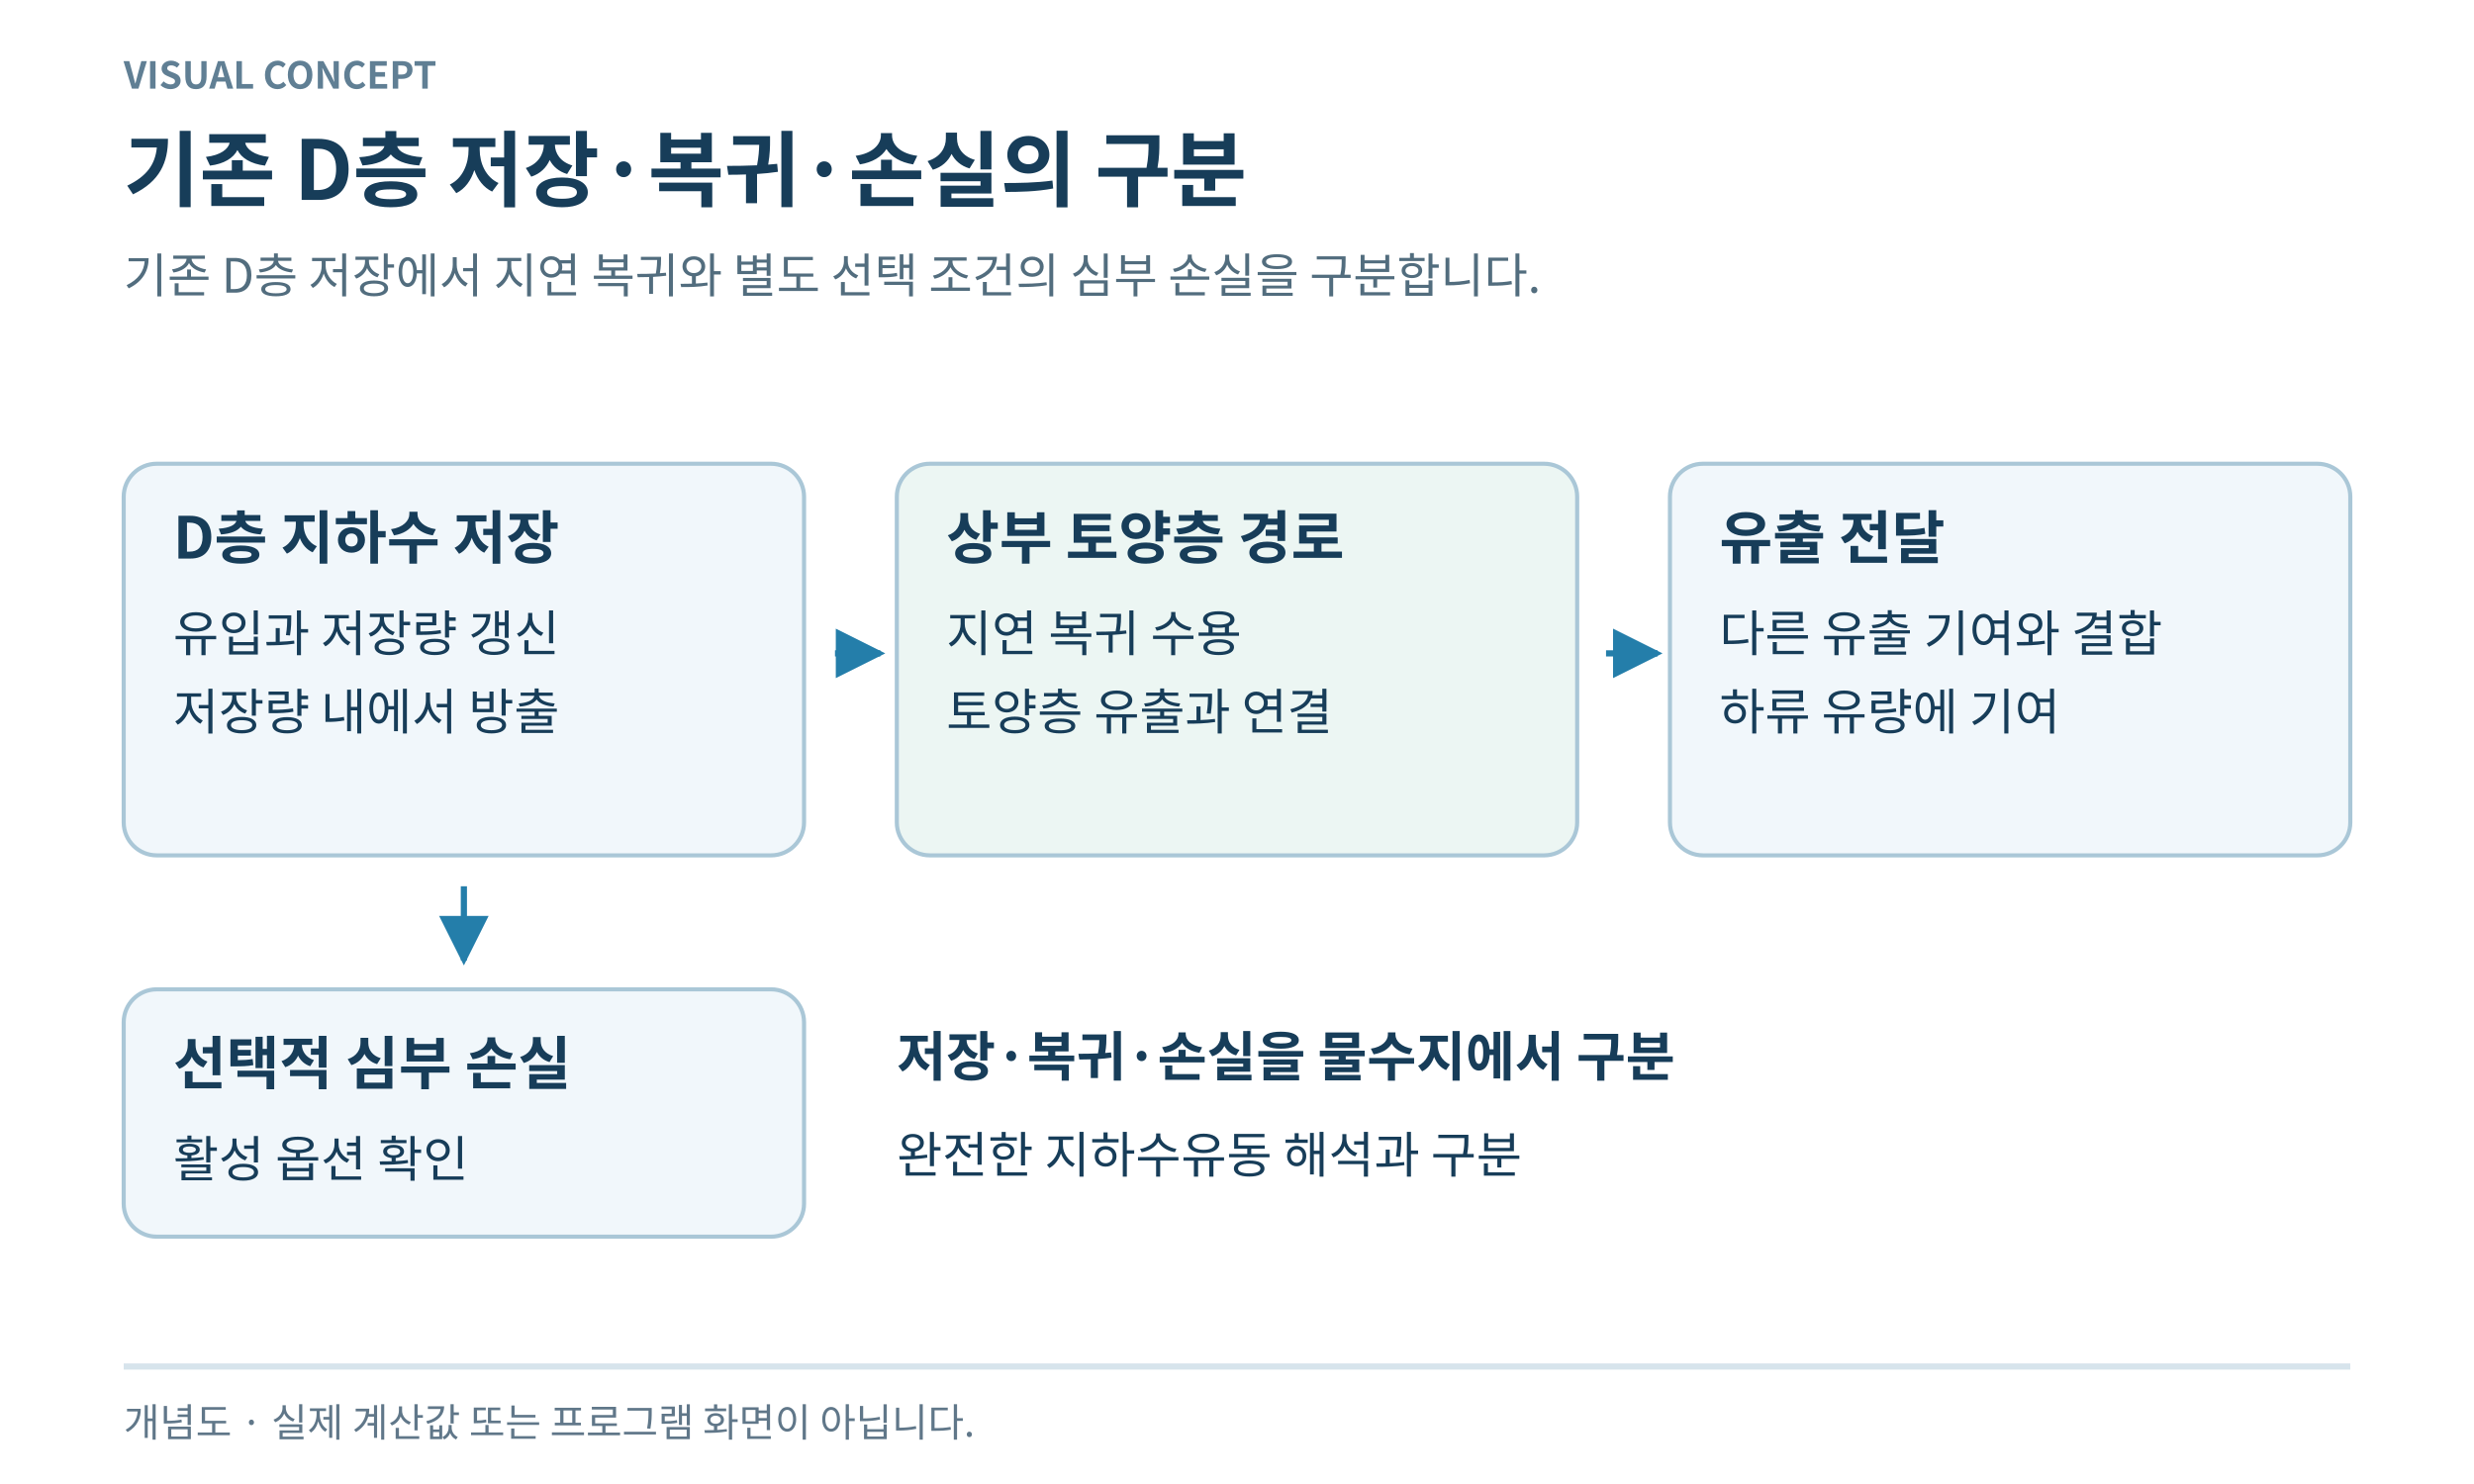
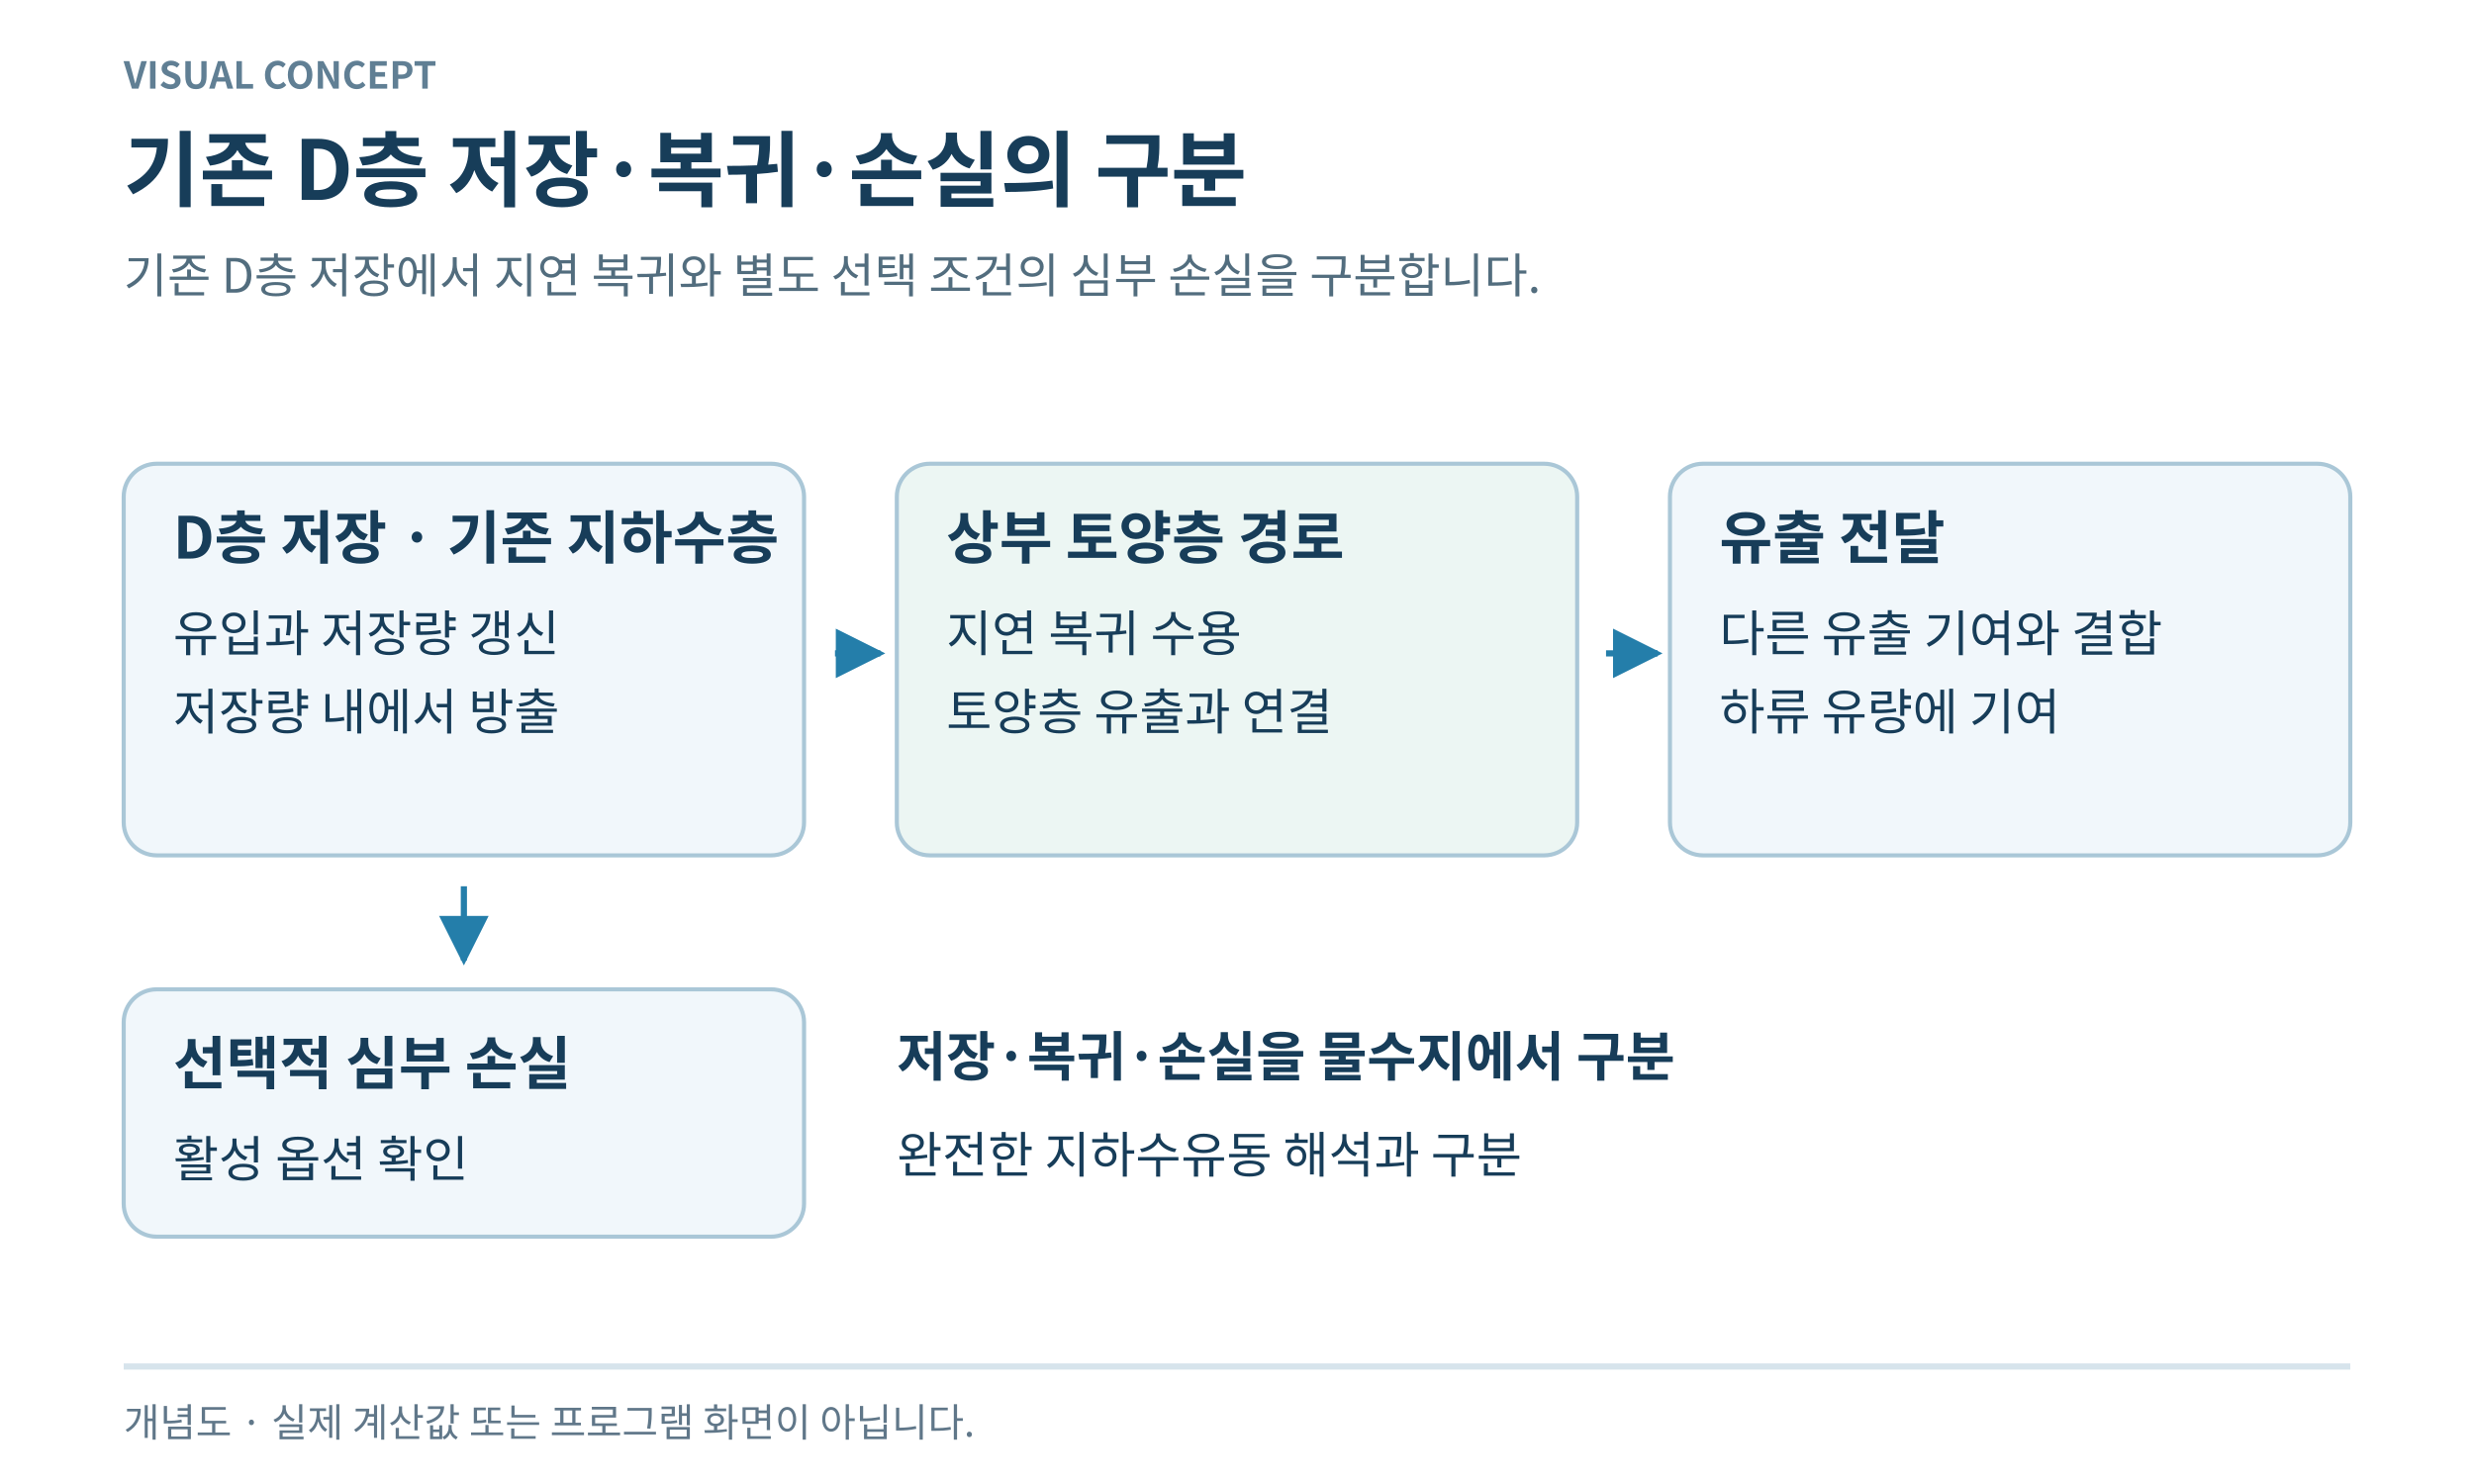
<svg xmlns="http://www.w3.org/2000/svg" width="1200" height="720" viewBox="0 0 1200 720" role="img" aria-labelledby="title desc">
  <defs>
    <marker id="arrow" viewBox="0 0 10 10" refX="9" refY="5" markerWidth="8" markerHeight="8" orient="auto-start-reverse">
      <path d="M0 0 10 5 0 10Z" fill="#247eaa" />
    </marker>
    <pattern id="missing" width="12" height="12" patternUnits="userSpaceOnUse">
      <path d="M-3 3 3-3 M0 12 12 0 M9 15 15 9" stroke="#b2bdc5" stroke-width="2" />
    </pattern>
  </defs>
  <rect width="1200" height="720" fill="#fff" />
  <g font-family="Noto Sans CJK KR,Noto Sans KR,Malgun Gothic,Arial,sans-serif">
    <text x="60" y="43" font-size="18" font-weight="600" text-anchor="start" fill="#607f94">VISUAL CONCEPT</text>
    <text x="60" y="97" font-size="40" font-weight="700" text-anchor="start" fill="#173d59">기존 D층 저장·복귀·손실의 구분</text>
    <text x="60" y="142" font-size="23" font-weight="400" text-anchor="start" fill="#526d7e">기존 D층 저장에서 지연 복귀와 별도 선택 조건의 심부 손실을 구분합니다.</text>
    <rect x="60" y="225" width="330" height="190" rx="16" fill="#f1f7fb" stroke="#aac7d7" stroke-width="2" />
-     <text x="84" y="271" font-size="28" font-weight="700" text-anchor="start" fill="#173d59">D층 지하수 저장</text>
+     <text x="84" y="271" font-size="28" font-weight="700" text-anchor="start" fill="#173d59">D층 저장 · 기존 지하수층</text>
    <text x="84" y="316" font-size="24" font-weight="400" text-anchor="start" fill="#173d59">유입과 저장량 갱신</text>
    <text x="84" y="354" font-size="24" font-weight="400" text-anchor="start" fill="#173d59">저장량 내에서 방출</text>
    <line x1="405" y1="317" x2="427" y2="317" stroke="#247eaa" stroke-width="3" marker-end="url(#arrow)" />
    <rect x="435" y="225" width="330" height="190" rx="16" fill="#ecf6f3" stroke="#aac7d7" stroke-width="2" />
    <text x="459" y="271" font-size="28" font-weight="700" text-anchor="start" fill="#173d59">상부 토양층 경로</text>
    <text x="459" y="316" font-size="24" font-weight="400" text-anchor="start" fill="#173d59">지연 복귀 수용</text>
    <text x="459" y="354" font-size="24" font-weight="400" text-anchor="start" fill="#173d59">토양층 유출과 연결</text>
    <line x1="779" y1="317" x2="804" y2="317" stroke="#247eaa" stroke-width="3" marker-end="url(#arrow)" />
    <rect x="810" y="225" width="330" height="190" rx="16" fill="#f1f7fb" stroke="#aac7d7" stroke-width="2" />
    <text x="834" y="271" font-size="28" font-weight="700" text-anchor="start" fill="#173d59">유출 전달</text>
    <text x="834" y="316" font-size="24" font-weight="400" text-anchor="start" fill="#173d59">다른 유출 기여와 결합</text>
    <text x="834" y="354" font-size="24" font-weight="400" text-anchor="start" fill="#173d59">하류 유량에 기여</text>
    <path d="M225 430V466" fill="none" stroke="#247eaa" stroke-width="3" marker-end="url(#arrow)" />
    <rect x="60" y="480" width="330" height="120" rx="16" fill="#f1f7fb" stroke="#aac7d7" stroke-width="2" />
    <text x="84" y="526" font-size="28" font-weight="700" text-anchor="start" fill="#173d59">선택적 심부 손실</text>
    <text x="84" y="571" font-size="24" font-weight="400" text-anchor="start" fill="#173d59">활성 옵션 확인</text>
    <text x="435" y="522" font-size="26" font-weight="600" text-anchor="start" fill="#173d59">저장·복귀·손실을 물수지에서 구분</text>
    <text x="435" y="569" font-size="24" font-weight="400" text-anchor="start" fill="#173d59">완전한 지하수유동 해석과 구분</text>
    <line x1="60" y1="663" x2="1140" y2="663" stroke="#d7e4ec" stroke-width="3" />
    <text x="60" y="697" font-size="19" font-weight="400" text-anchor="start" fill="#607789">개념도 · 실제 계산값 또는 프로그램 화면이 아닙니다.</text>
  </g>
</svg>
